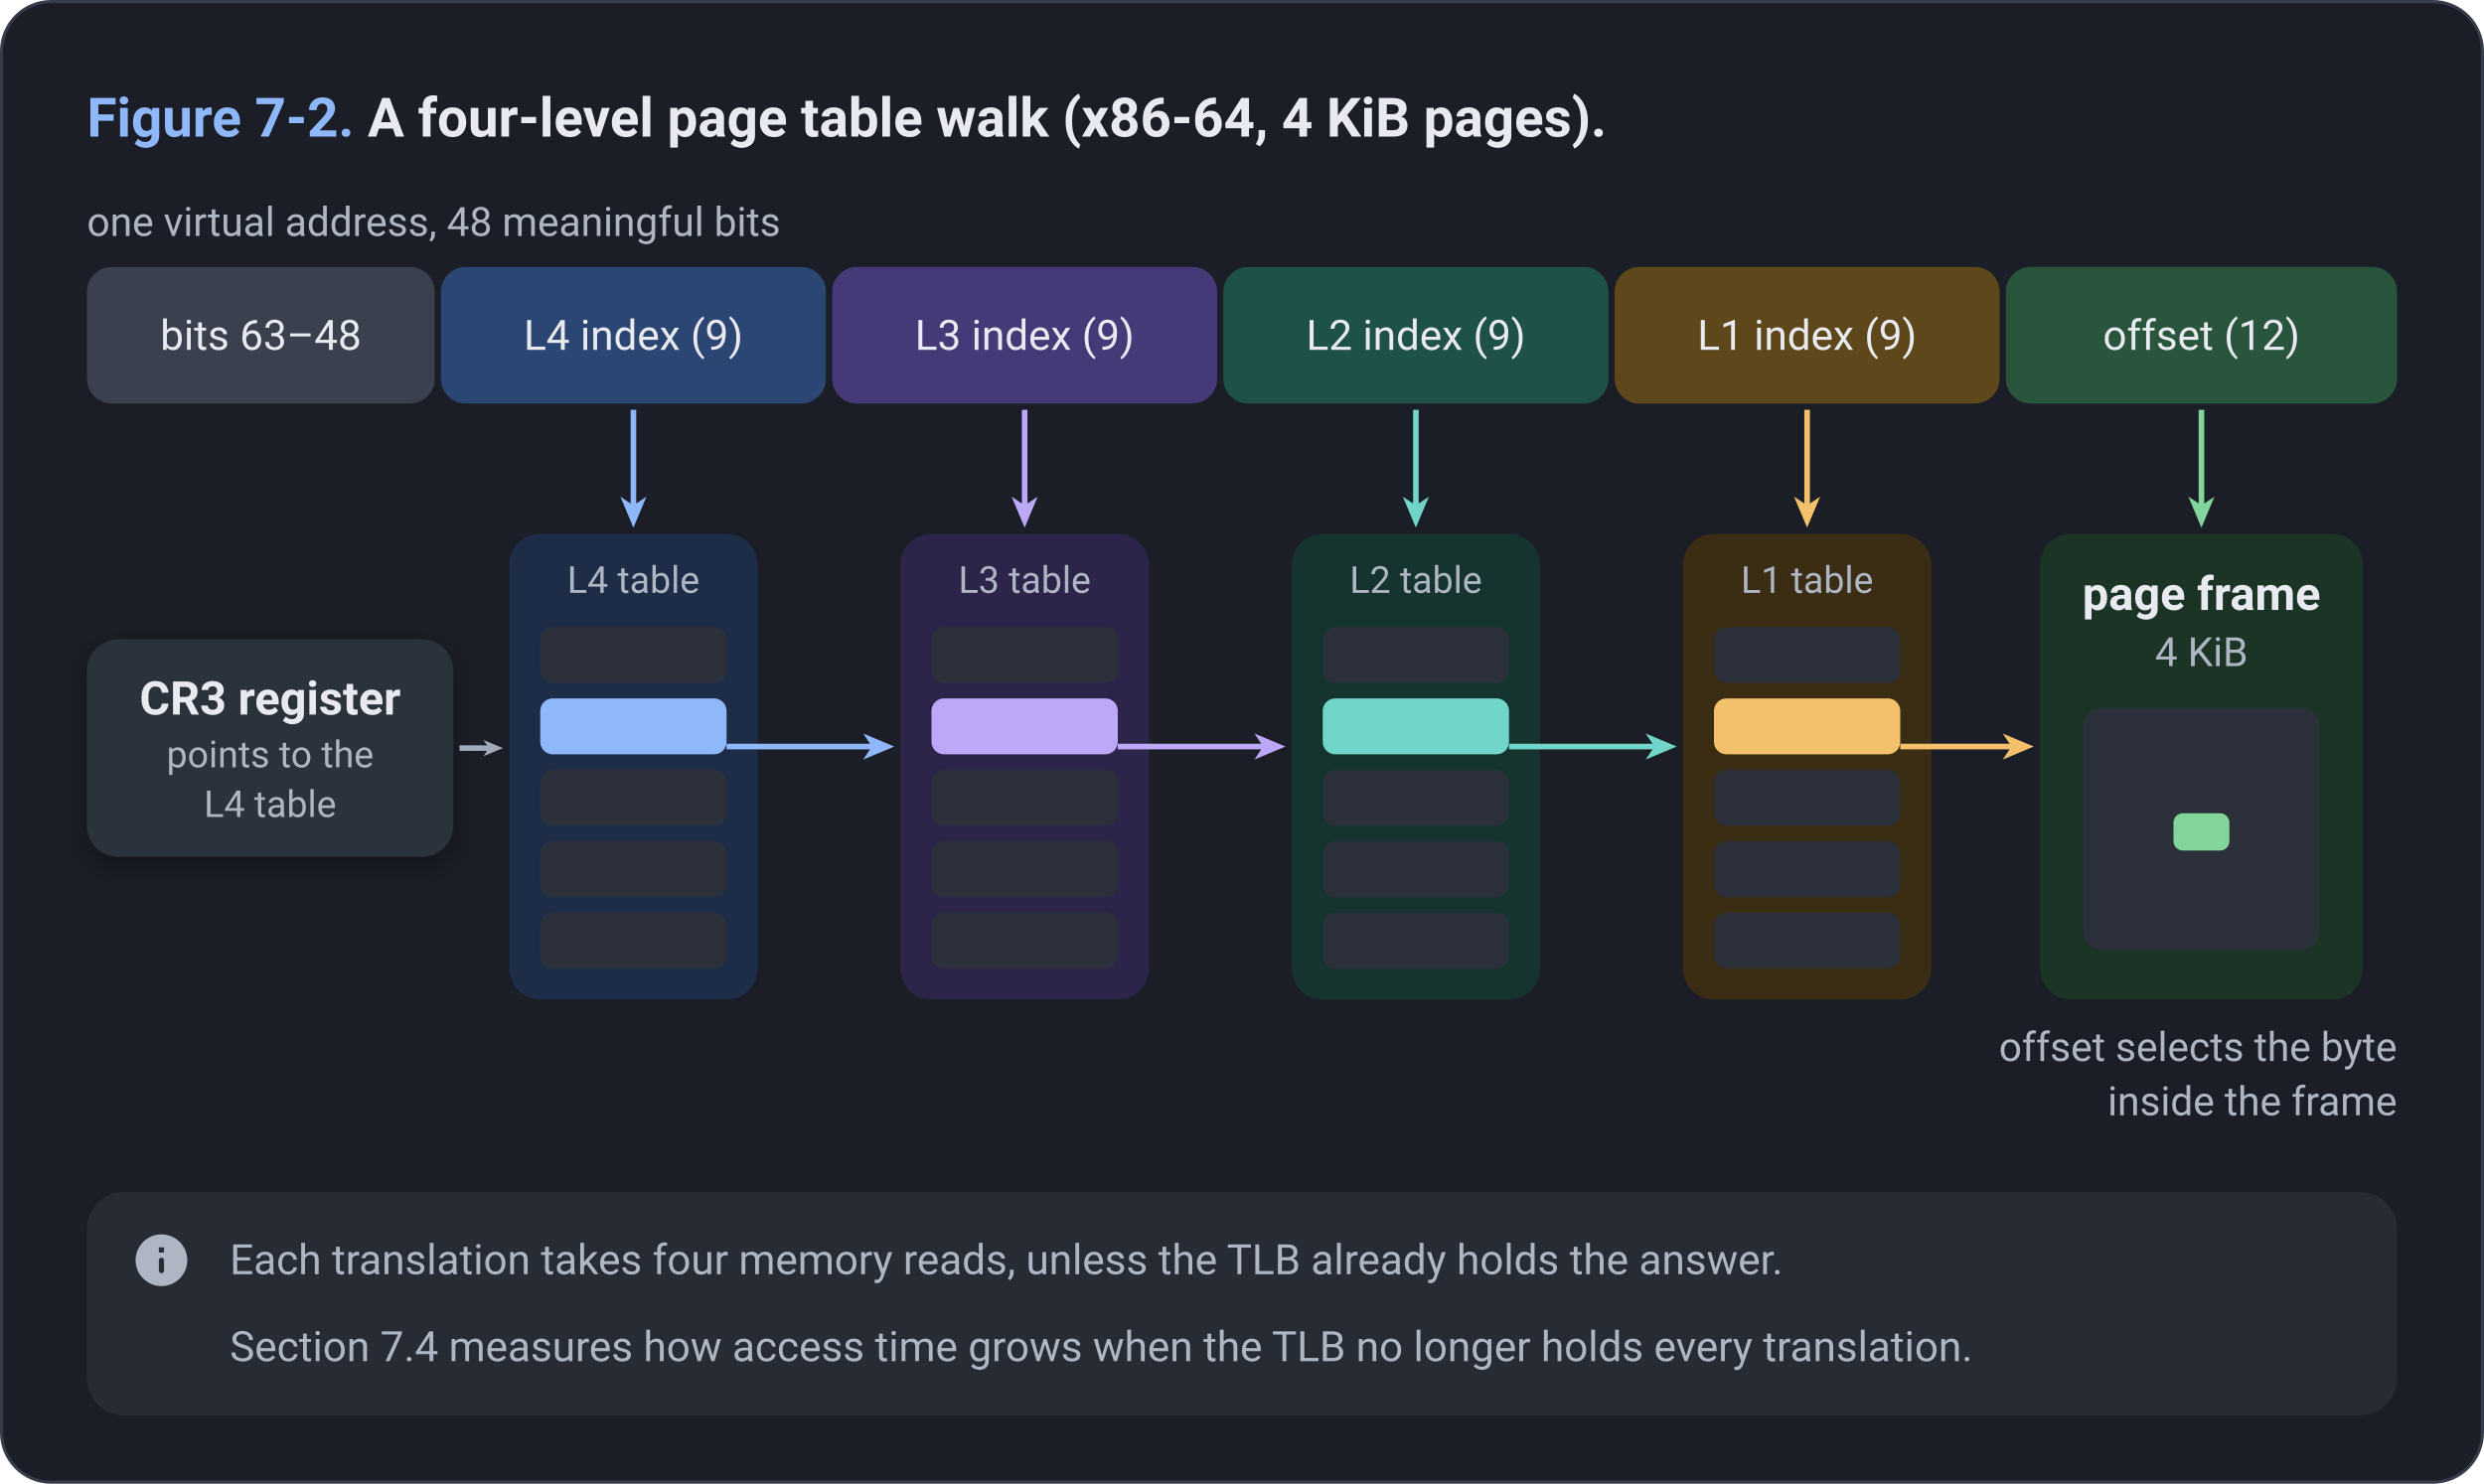
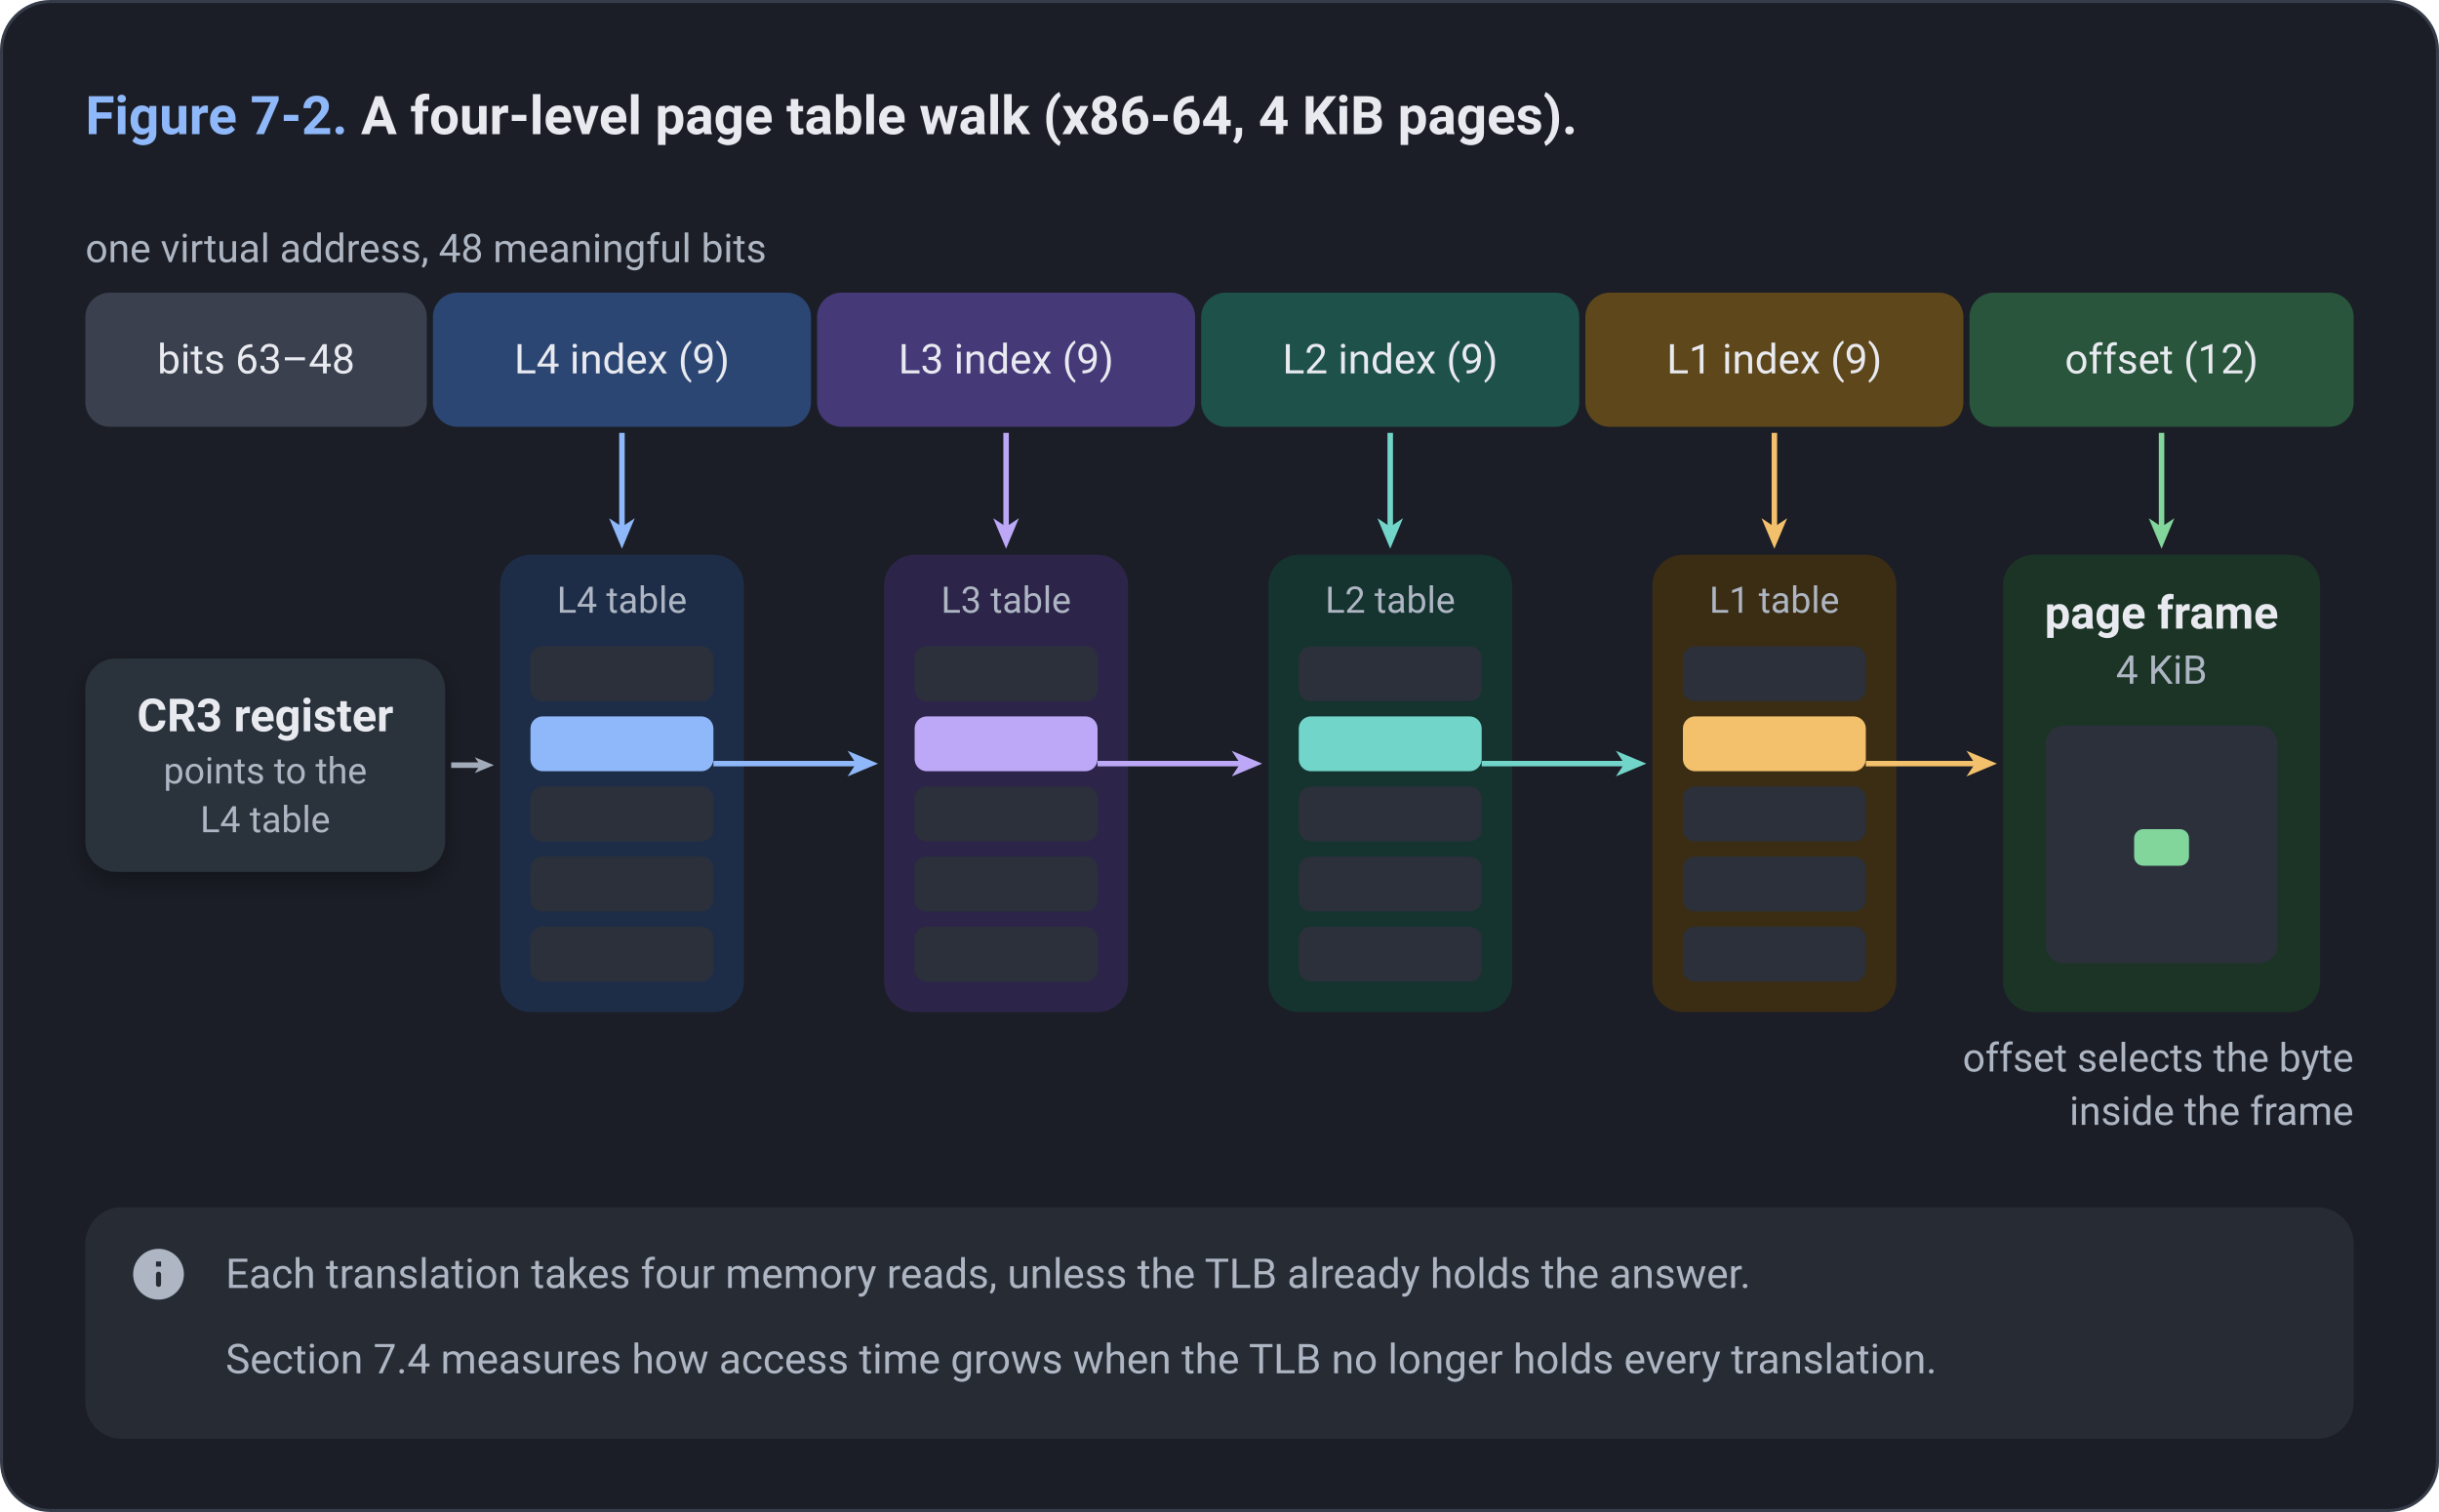
- <svg xmlns="http://www.w3.org/2000/svg" viewBox="0 0 800 478" width="800" height="478">
+ <svg xmlns="http://www.w3.org/2000/svg" viewBox="0 0 800 496" width="800" height="496">
  <style>
    text { font-family: -apple-system, BlinkMacSystemFont, "Segoe UI", Roboto, "Helvetica Neue", Arial, sans-serif; fill: #E8EAF0; }
    .paper { fill: #1B1E26; }
    .frame { fill: #1B1E26; stroke: #363C49; stroke-width: 1; }
    .card { fill: #2B303B; }
    .hair { stroke: #363C49; stroke-width: 1.2; fill: none; }
    .muted { fill: #AEB6C3; }
    .ink { fill: #E8EAF0; }
    .title { font-size: 17.5px; font-weight: 650; }
    .head { font-size: 15.5px; font-weight: 650; }
    .name { font-size: 15px; font-weight: 650; }
    .body { font-size: 13.5px; }
    .sub { font-size: 13px; }
    .mono { font-size: 12.5px; font-family: "SF Mono", SFMono-Regular, ui-monospace, Menlo, Consolas, monospace; }
    .monob { font-size: 12.5px; font-weight: 650; font-family: "SF Mono", SFMono-Regular, ui-monospace, Menlo, Consolas, monospace; }
    .small { font-size: 12px; }
    .note { font-size: 13.5px; }
    .noteb { font-size: 13.5px; font-weight: 650; }
    .sub, .small, .note { fill: #AEB6C3; }
    .c-blue { fill: #1E2D47; }
    .m-blue { fill: #2C4674; }
    .a-blue { fill: #8FB8FA; }
    .t-blue { fill: #8FB8FA; }
    .w-blue { stroke: #8FB8FA; fill: none; stroke-linecap: butt; stroke-linejoin: round; }
    .o-blue { stroke: #8FB8FA; fill: none; stroke-width: 1.5; }
    .h-blue { stroke: #8FB8FA; stroke-width: 1.4; }
    .c-green { fill: #1B3426; }
    .m-green { fill: #28553B; }
    .a-green { fill: #82D69C; }
    .t-green { fill: #82D69C; }
    .w-green { stroke: #82D69C; fill: none; stroke-linecap: butt; stroke-linejoin: round; }
    .o-green { stroke: #82D69C; fill: none; stroke-width: 1.5; }
    .h-green { stroke: #82D69C; stroke-width: 1.4; }
    .c-amber { fill: #3A2D14; }
    .m-amber { fill: #5E471A; }
    .a-amber { fill: #F3C06B; }
    .t-amber { fill: #F3C06B; }
    .w-amber { stroke: #F3C06B; fill: none; stroke-linecap: butt; stroke-linejoin: round; }
    .o-amber { stroke: #F3C06B; fill: none; stroke-width: 1.5; }
    .h-amber { stroke: #F3C06B; stroke-width: 1.4; }
    .c-red { fill: #41221D; }
    .m-red { fill: #69322B; }
    .a-red { fill: #F59E8D; }
    .t-red { fill: #F59E8D; }
    .w-red { stroke: #F59E8D; fill: none; stroke-linecap: butt; stroke-linejoin: round; }
    .o-red { stroke: #F59E8D; fill: none; stroke-width: 1.5; }
    .h-red { stroke: #F59E8D; stroke-width: 1.4; }
    .c-purple { fill: #2C2549; }
    .m-purple { fill: #453978; }
    .a-purple { fill: #BCA8F7; }
    .t-purple { fill: #BCA8F7; }
    .w-purple { stroke: #BCA8F7; fill: none; stroke-linecap: butt; stroke-linejoin: round; }
    .o-purple { stroke: #BCA8F7; fill: none; stroke-width: 1.5; }
    .h-purple { stroke: #BCA8F7; stroke-width: 1.4; }
    .c-teal { fill: #15332F; }
    .m-teal { fill: #1F514B; }
    .a-teal { fill: #72D5CA; }
    .t-teal { fill: #72D5CA; }
    .w-teal { stroke: #72D5CA; fill: none; stroke-linecap: butt; stroke-linejoin: round; }
    .o-teal { stroke: #72D5CA; fill: none; stroke-width: 1.5; }
    .h-teal { stroke: #72D5CA; stroke-width: 1.4; }
    .c-gray { fill: #272B34; }
    .m-gray { fill: #3A404D; }
    .a-gray { fill: #AEB6C3; }
    .t-gray { fill: #AEB6C3; }
    .w-gray { stroke: #AEB6C3; fill: none; stroke-linecap: butt; stroke-linejoin: round; }
    .o-gray { stroke: #AEB6C3; fill: none; stroke-width: 1.5; }
    .h-gray { stroke: #AEB6C3; stroke-width: 1.4; }
    .c-wire { fill: #272B34; }
    .m-wire { fill: #3A404D; }
    .a-wire { fill: #A2ABB9; }
    .t-wire { fill: #A2ABB9; }
    .w-wire { stroke: #A2ABB9; fill: none; stroke-linecap: butt; stroke-linejoin: round; }
    .o-wire { stroke: #A2ABB9; fill: none; stroke-width: 1.5; }
    .h-wire { stroke: #A2ABB9; stroke-width: 1.4; }
  </style>
  <defs>
    <filter id="lift" x="-10%" y="-15%" width="120%" height="140%">
      <feDropShadow dx="0" dy="1" stdDeviation="1.2" flood-color="#000000" flood-opacity="0.45" />
      <feDropShadow dx="0" dy="3" stdDeviation="4" flood-color="#000000" flood-opacity="0.32" />
    </filter>
  </defs>
-   <rect x="0.5" y="0.5" width="799" height="477" rx="16" class="frame" />
+   <rect x="0.5" y="0.5" width="799" height="495" rx="16" class="frame" />
  <text x="28" y="44" class="title">
    <tspan class="t-blue">Figure 7-2.</tspan> A four-level page table walk (x86-64, 4 KiB pages).</text>
-   <g transform="translate(0 64)">
+   <g transform="translate(0 74)">
    <text x="28.0" y="12.0" class="sub">one virtual address, 48 meaningful bits</text>
    <rect x="28.0" y="22.0" width="112.0" height="44.0" rx="8" class="m-gray" />
-     <text x="84.0" y="48.7" class="body" text-anchor="middle" data-fit="33.0,135.0">bits 63–48</text>
+     <text x="84.0" y="48.5" class="body" text-anchor="middle" data-fit="33.0,135.0">bits 63–48</text>
    <rect x="142.0" y="22.0" width="124.0" height="44.0" rx="8" class="m-blue" />
-     <text x="204.0" y="48.7" class="body" text-anchor="middle" data-fit="147.0,261.0">L4 index (9)</text>
+     <text x="204.0" y="48.5" class="body" text-anchor="middle" data-fit="147.0,261.0">L4 index (9)</text>
    <rect x="268.0" y="22.0" width="124.0" height="44.0" rx="8" class="m-purple" />
-     <text x="330.0" y="48.7" class="body" text-anchor="middle" data-fit="273.0,387.0">L3 index (9)</text>
+     <text x="330.0" y="48.5" class="body" text-anchor="middle" data-fit="273.0,387.0">L3 index (9)</text>
    <rect x="394.0" y="22.0" width="124.0" height="44.0" rx="8" class="m-teal" />
-     <text x="456.0" y="48.7" class="body" text-anchor="middle" data-fit="399.0,513.0">L2 index (9)</text>
+     <text x="456.0" y="48.5" class="body" text-anchor="middle" data-fit="399.0,513.0">L2 index (9)</text>
    <rect x="520.0" y="22.0" width="124.0" height="44.0" rx="8" class="m-amber" />
-     <text x="582.0" y="48.7" class="body" text-anchor="middle" data-fit="525.0,639.0">L1 index (9)</text>
+     <text x="582.0" y="48.5" class="body" text-anchor="middle" data-fit="525.0,639.0">L1 index (9)</text>
    <rect x="646.0" y="22.0" width="126.0" height="44.0" rx="8" class="m-green" />
-     <text x="709.0" y="48.7" class="body" text-anchor="middle" data-fit="651.0,767.0">offset (12)</text>
+     <text x="709.0" y="48.5" class="body" text-anchor="middle" data-fit="651.0,767.0">offset (12)</text>
    <rect x="164.0" y="108.0" width="80.0" height="150.0" rx="10" class="c-blue" />
    <text x="204.0" y="127.0" class="small" text-anchor="middle" data-fit="166.0,242.0">L4 table</text>
    <rect x="174.0" y="138.0" width="60.0" height="18.0" rx="4" class="card" />
    <rect x="174.0" y="161.0" width="60.0" height="18.0" rx="4" class="a-blue" />
    <rect x="174.0" y="184.0" width="60.0" height="18.0" rx="4" class="card" />
    <rect x="174.0" y="207.0" width="60.0" height="18.0" rx="4" class="card" />
    <rect x="174.0" y="230.0" width="60.0" height="18.0" rx="4" class="card" />
    <polygon points="204.0,106.0 199.8,96.0 204.0,98.8 208.2,96.0" class="a-blue" />
    <path d="M204.0,68.0 L204.0,99.0" class="w-blue" stroke-width="1.8" />
    <rect x="290.0" y="108.0" width="80.0" height="150.0" rx="10" class="c-purple" />
    <text x="330.0" y="127.0" class="small" text-anchor="middle" data-fit="292.0,368.0">L3 table</text>
    <rect x="300.0" y="138.0" width="60.0" height="18.0" rx="4" class="card" />
    <rect x="300.0" y="161.0" width="60.0" height="18.0" rx="4" class="a-purple" />
    <rect x="300.0" y="184.0" width="60.0" height="18.0" rx="4" class="card" />
    <rect x="300.0" y="207.0" width="60.0" height="18.0" rx="4" class="card" />
    <rect x="300.0" y="230.0" width="60.0" height="18.0" rx="4" class="card" />
    <polygon points="330.0,106.0 325.8,96.0 330.0,98.8 334.2,96.0" class="a-purple" />
    <path d="M330.0,68.0 L330.0,99.0" class="w-purple" stroke-width="1.8" />
    <rect x="416.0" y="108.0" width="80.0" height="150.0" rx="10" class="c-teal" />
    <text x="456.0" y="127.0" class="small" text-anchor="middle" data-fit="418.0,494.0">L2 table</text>
    <rect x="426.0" y="138.0" width="60.0" height="18.0" rx="4" class="card" />
    <rect x="426.0" y="161.0" width="60.0" height="18.0" rx="4" class="a-teal" />
    <rect x="426.0" y="184.0" width="60.0" height="18.0" rx="4" class="card" />
    <rect x="426.0" y="207.0" width="60.0" height="18.0" rx="4" class="card" />
    <rect x="426.0" y="230.0" width="60.0" height="18.0" rx="4" class="card" />
    <polygon points="456.0,106.0 451.8,96.0 456.0,98.8 460.2,96.0" class="a-teal" />
    <path d="M456.0,68.0 L456.0,99.0" class="w-teal" stroke-width="1.8" />
    <rect x="542.0" y="108.0" width="80.0" height="150.0" rx="10" class="c-amber" />
    <text x="582.0" y="127.0" class="small" text-anchor="middle" data-fit="544.0,620.0">L1 table</text>
    <rect x="552.0" y="138.0" width="60.0" height="18.0" rx="4" class="card" />
    <rect x="552.0" y="161.0" width="60.0" height="18.0" rx="4" class="a-amber" />
    <rect x="552.0" y="184.0" width="60.0" height="18.0" rx="4" class="card" />
    <rect x="552.0" y="207.0" width="60.0" height="18.0" rx="4" class="card" />
    <rect x="552.0" y="230.0" width="60.0" height="18.0" rx="4" class="card" />
    <polygon points="582.0,106.0 577.8,96.0 582.0,98.8 586.2,96.0" class="a-amber" />
    <path d="M582.0,68.0 L582.0,99.0" class="w-amber" stroke-width="1.8" />
    <rect x="657.0" y="108.0" width="104.0" height="150.0" rx="10" class="c-green" />
-     <text x="709.0" y="132.5" class="name" text-anchor="middle" data-fit="660.0,758.0">page frame</text>
-     <text x="709.0" y="150.6" class="sub" text-anchor="middle" data-fit="660.0,758.0">4 KiB</text>
+     <text x="709.0" y="132.2" class="name" text-anchor="middle" data-fit="660.0,758.0">page frame</text>
+     <text x="709.0" y="150.3" class="sub" text-anchor="middle" data-fit="660.0,758.0">4 KiB</text>
    <rect x="671.0" y="164.0" width="76.0" height="78.0" rx="6" class="card" />
    <rect x="700.0" y="198.0" width="18.0" height="12.0" rx="3" class="a-green" />
    <polygon points="709.0,106.0 704.8,96.0 709.0,98.8 713.2,96.0" class="a-green" />
    <path d="M709.0,68.0 L709.0,99.0" class="w-green" stroke-width="1.8" />
    <polygon points="288.0,176.5 278.0,180.7 280.8,176.5 278.0,172.3" class="a-blue" />
    <path d="M234.0,176.5 L281.0,176.5" class="w-blue" stroke-width="1.8" />
    <polygon points="414.0,176.5 404.0,180.7 406.8,176.5 404.0,172.3" class="a-purple" />
    <path d="M360.0,176.5 L407.0,176.5" class="w-purple" stroke-width="1.8" />
    <polygon points="540.0,176.5 530.0,180.7 532.8,176.5 530.0,172.3" class="a-teal" />
    <path d="M486.0,176.5 L533.0,176.5" class="w-teal" stroke-width="1.8" />
    <polygon points="655.0,176.5 645.0,180.7 647.8,176.5 645.0,172.3" class="a-amber" />
    <path d="M612.0,176.5 L648.0,176.5" class="w-amber" stroke-width="1.8" />
    <rect x="28.0" y="142.0" width="118.0" height="70.0" rx="10" class="card" filter="url(#lift)" />
-     <text x="87.0" y="166.2" class="name" text-anchor="middle" data-fit="33.0,141.0">CR3 register</text>
-     <text x="87.0" y="183.2" class="small" text-anchor="middle" data-fit="33.0,141.0">points to the</text>
-     <text x="87.0" y="199.2" class="small" text-anchor="middle" data-fit="33.0,141.0">L4 table</text>
+     <text x="87.0" y="165.9" class="name" text-anchor="middle" data-fit="33.0,141.0">CR3 register</text>
+     <text x="87.0" y="183.0" class="small" text-anchor="middle" data-fit="33.0,141.0">points to the</text>
+     <text x="87.0" y="199.0" class="small" text-anchor="middle" data-fit="33.0,141.0">L4 table</text>
    <polygon points="162.0,177.0 155.7,179.6 157.5,177.0 155.7,174.4" class="a-wire" />
    <path d="M148.0,177.0 L157.6,177.0" class="w-wire" stroke-width="1.8" />
-     <text x="772.0" y="277.8" class="sub" text-anchor="end" data-fit="600.0,776.0">offset selects the byte</text>
-     <text x="772.0" y="295.3" class="sub" text-anchor="end" data-fit="600.0,776.0">inside the frame</text>
+     <text x="772.0" y="277.5" class="sub" text-anchor="end" data-fit="600.0,776.0">offset selects the byte</text>
+     <text x="772.0" y="295.0" class="sub" text-anchor="end" data-fit="600.0,776.0">inside the frame</text>
  </g>
-   <rect x="28" y="384" width="744" height="72" rx="12" class="c-gray" />
-   <g transform="translate(42 396) scale(0.833)" class="a-gray">
+   <rect x="28" y="396" width="744" height="76" rx="12" class="c-gray" />
+   <g transform="translate(42 408) scale(0.833)" class="a-gray">
    <path d="M12 2C6.48 2 2 6.48 2 12s4.48 10 10 10 10-4.48 10-10S17.52 2 12 2zm0 15c-.55 0-1-.45-1-1v-4c0-.55.45-1 1-1s1 .45 1 1v4c0 .55-.45 1-1 1zm1-8h-2V7h2v2z" />
  </g>
-   <text x="74" y="410.5" class="note" data-fit="74,760">Each translation takes four memory reads, unless the TLB already holds the answer.</text>
-   <text x="74" y="438.5" class="note" data-fit="74,760">Section 7.4 measures how access time grows when the TLB no longer holds every translation.</text>
+   <text x="74" y="422.5" class="note" data-fit="74,760">Each translation takes four memory reads, unless the TLB already holds the answer.</text>
+   <text x="74" y="450.5" class="note" data-fit="74,760">Section 7.4 measures how access time grows when the TLB no longer holds every translation.</text>
</svg>
